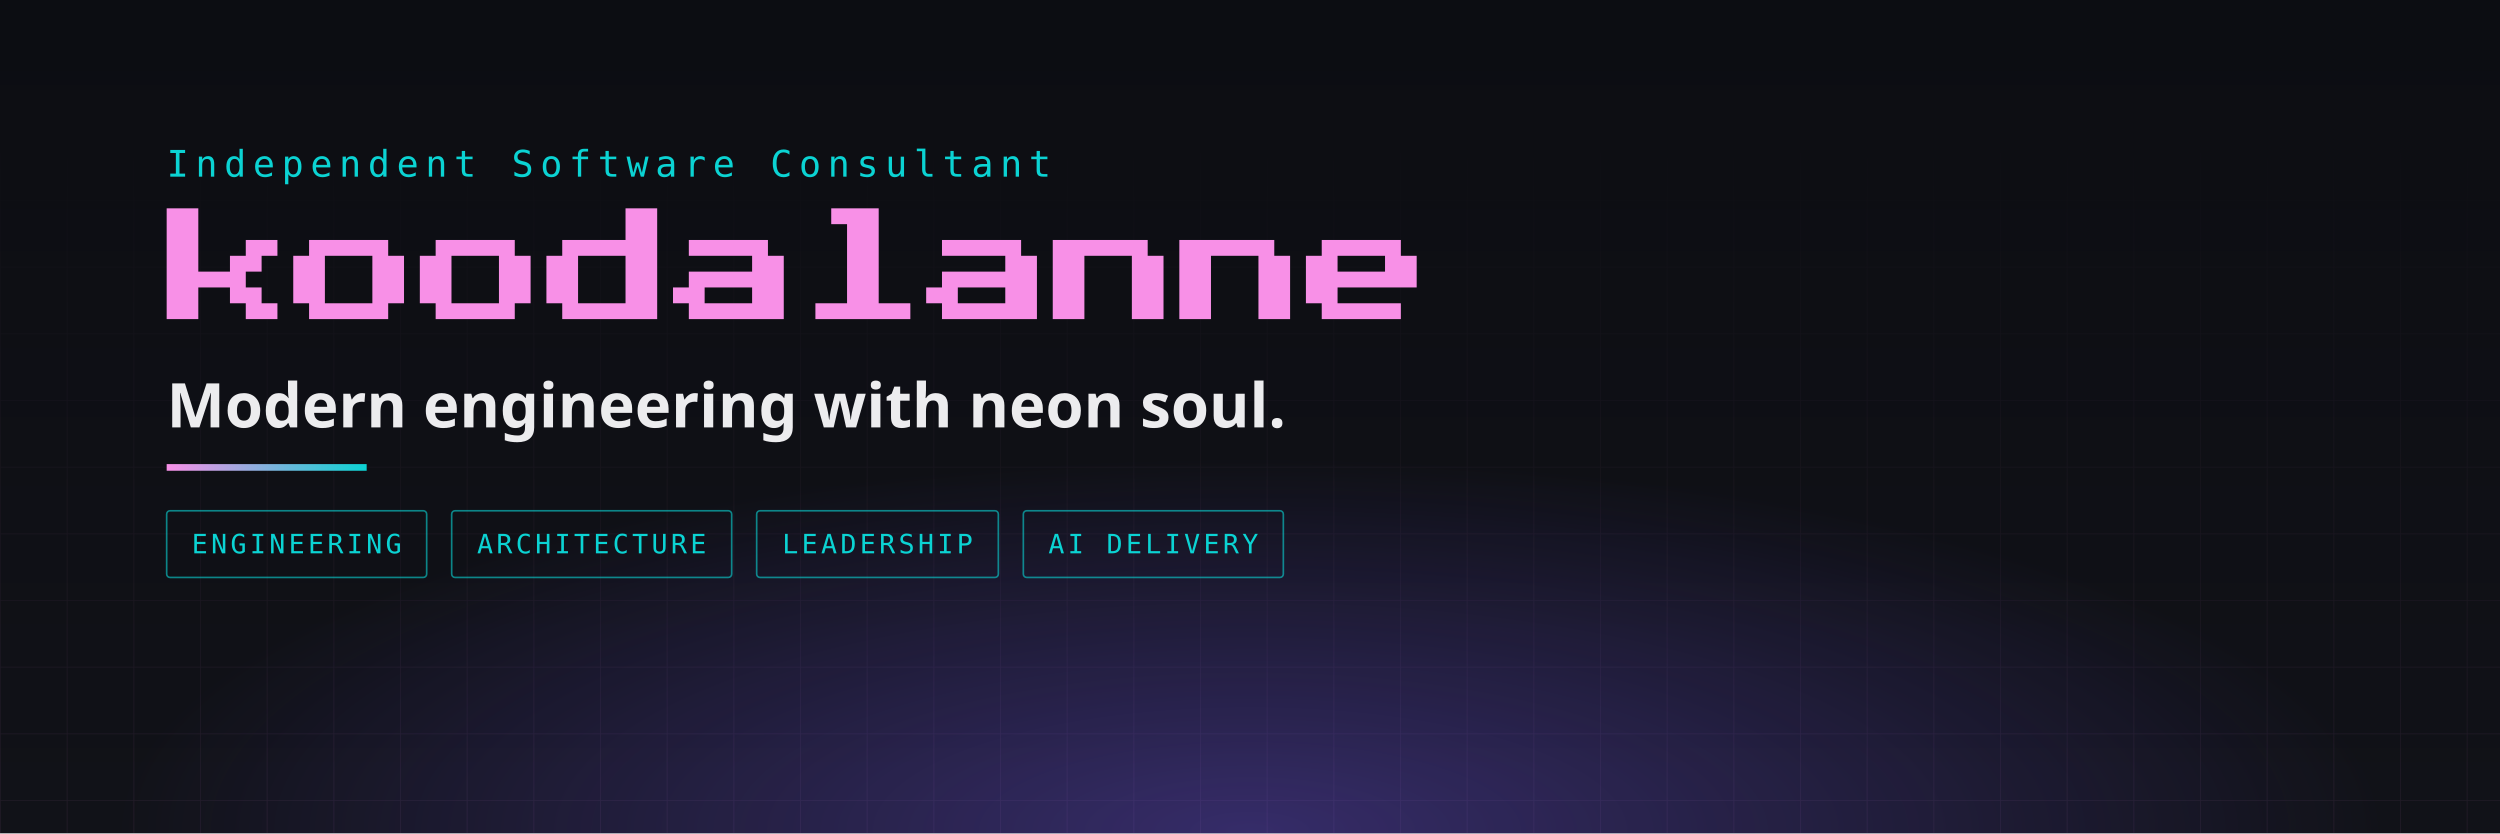
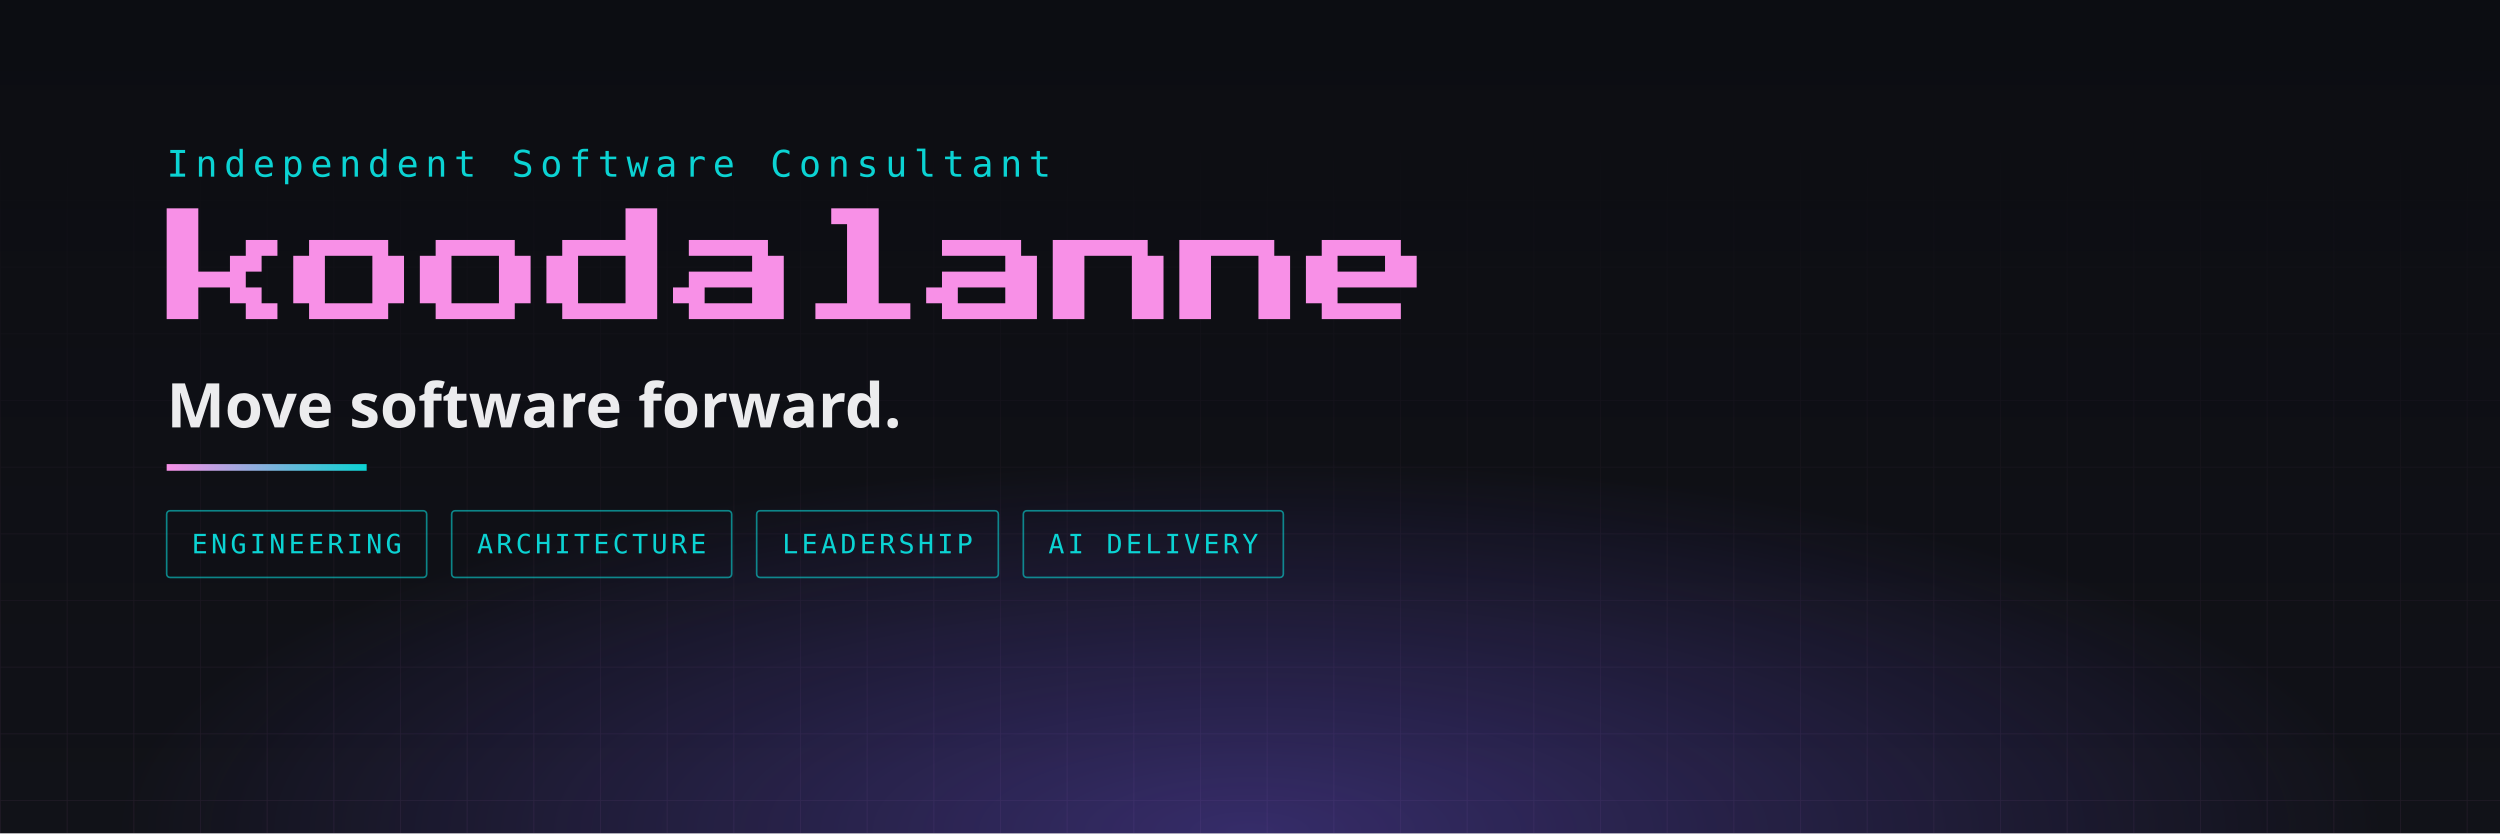
- <svg xmlns="http://www.w3.org/2000/svg" viewBox="0 0 1500 500" width="1500" height="500" role="img" aria-label="koodalanne — Modern engineering with neon soul.">
+ <svg xmlns="http://www.w3.org/2000/svg" viewBox="0 0 1500 500" width="1500" height="500" role="img" aria-label="koodalanne — Move software forward.">
  <defs>
    <pattern id="g" width="40" height="40" patternUnits="userSpaceOnUse">
      <path d="M40 0H0V40" fill="none" stroke="#f890e7" stroke-opacity="0.07" stroke-width="1" />
    </pattern>
    <linearGradient id="neon" x1="0" y1="0" x2="1" y2="0">
      <stop offset="0" stop-color="#f890e7" />
      <stop offset="1" stop-color="#0bd3d3" />
    </linearGradient>
    <radialGradient id="glow" cx="50%" cy="100%" r="75%">
      <stop offset="0" stop-color="#7a5cff" stop-opacity="0.35" />
      <stop offset="60%" stop-color="#7a5cff" stop-opacity="0" />
    </radialGradient>
    <linearGradient id="bg" x1="0" y1="0" x2="0" y2="1">
      <stop offset="0" stop-color="#0c0d12" />
      <stop offset="1" stop-color="#111218" />
    </linearGradient>
    <linearGradient id="fade" x1="0" y1="1" x2="0" y2="0">
      <stop offset="0" stop-color="#fff" />
      <stop offset="0.85" stop-color="#fff" stop-opacity="0" />
    </linearGradient>
    <mask id="gridmask">
      <rect width="100%" height="100%" fill="url(#fade)" />
    </mask>
  </defs>
  <rect width="1500" height="500" fill="url(#bg)" />
  <rect width="1500" height="500" fill="url(#g)" mask="url(#gridmask)" />
  <rect width="1500" height="500" fill="url(#glow)" />
  <text x="100" y="106" font-family="'JetBrains Mono', monospace" font-size="22" letter-spacing="4" fill="#0bd3d3">Independent Software Consultant</text>
  <g transform="translate(100.0,125.0) scale(0.07595)">
    <g transform="translate(0,1000) scale(1,-1)" fill="#f890e7">
      <path transform="translate(0,0)" d="M0 125V1000H250V500H500V625H625V750H875V625H750V500H625V375H750V250H875V125H625V250H500V375H250V125Z" />
      <path transform="translate(1000,0)" d="M125 125V250H0V625H125V750H750V625H875V250H750V125ZM250 250H625V625H250Z" />
      <path transform="translate(2000,0)" d="M125 125V250H0V625H125V750H750V625H875V250H750V125ZM250 250H625V625H250Z" />
      <path transform="translate(3000,0)" d="M125 125V250H0V625H125V750H625V1000H875V125ZM250 250H625V625H250Z" />
      <path transform="translate(4000,0)" d="M125 125V250H0V375H125V500H625V625H125V750H750V625H875V125ZM250 250H625V375H250Z" />
      <path transform="translate(5000,0)" d="M125 125V250H375V875H250V1000H625V250H875V125Z" />
      <path transform="translate(6000,0)" d="M125 125V250H0V375H125V500H625V625H125V750H750V625H875V125ZM250 250H625V375H250Z" />
      <path transform="translate(7000,0)" d="M0 125V750H750V625H875V125H625V625H250V125Z" />
      <path transform="translate(8000,0)" d="M0 125V750H750V625H875V125H625V625H250V125Z" />
      <path transform="translate(9000,0)" d="M125 125V250H0V625H125V750H750V625H875V375H250V250H750V125ZM250 500H625V625H250Z" />
    </g>
  </g>
-   <text x="100" y="256.456" font-family="'Space Grotesk', system-ui, sans-serif" font-size="37" font-weight="700" fill="#ececee">Modern engineering with neon soul.</text>
+   <text x="100" y="256.456" font-family="'Space Grotesk', system-ui, sans-serif" font-size="37" font-weight="700" fill="#ececee">Move software forward.</text>
  <rect x="100" y="278.456" width="120" height="4" fill="url(#neon)" />
  <rect x="100" y="306.456" width="156" height="40" rx="2" fill="none" stroke="#0bd3d3" stroke-opacity="0.6" />
  <text x="178" y="326.456" text-anchor="middle" dominant-baseline="central" font-family="'JetBrains Mono', monospace" font-size="16" letter-spacing="2" fill="#0bd3d3">ENGINEERING</text>
  <rect x="271" y="306.456" width="168" height="40" rx="2" fill="none" stroke="#0bd3d3" stroke-opacity="0.6" />
  <text x="355" y="326.456" text-anchor="middle" dominant-baseline="central" font-family="'JetBrains Mono', monospace" font-size="16" letter-spacing="2" fill="#0bd3d3">ARCHITECTURE</text>
  <rect x="454" y="306.456" width="145" height="40" rx="2" fill="none" stroke="#0bd3d3" stroke-opacity="0.6" />
  <rect x="614" y="306.456" width="156" height="40" rx="2" fill="none" stroke="#0bd3d3" stroke-opacity="0.6" />
  <text x="526.5" y="326.456" text-anchor="middle" dominant-baseline="central" font-family="'JetBrains Mono', monospace" font-size="16" letter-spacing="2" fill="#0bd3d3">LEADERSHIP</text>
  <text x="692" y="326.456" text-anchor="middle" dominant-baseline="central" font-family="'JetBrains Mono', monospace" font-size="16" letter-spacing="2" fill="#0bd3d3">AI DELIVERY</text>
</svg>
